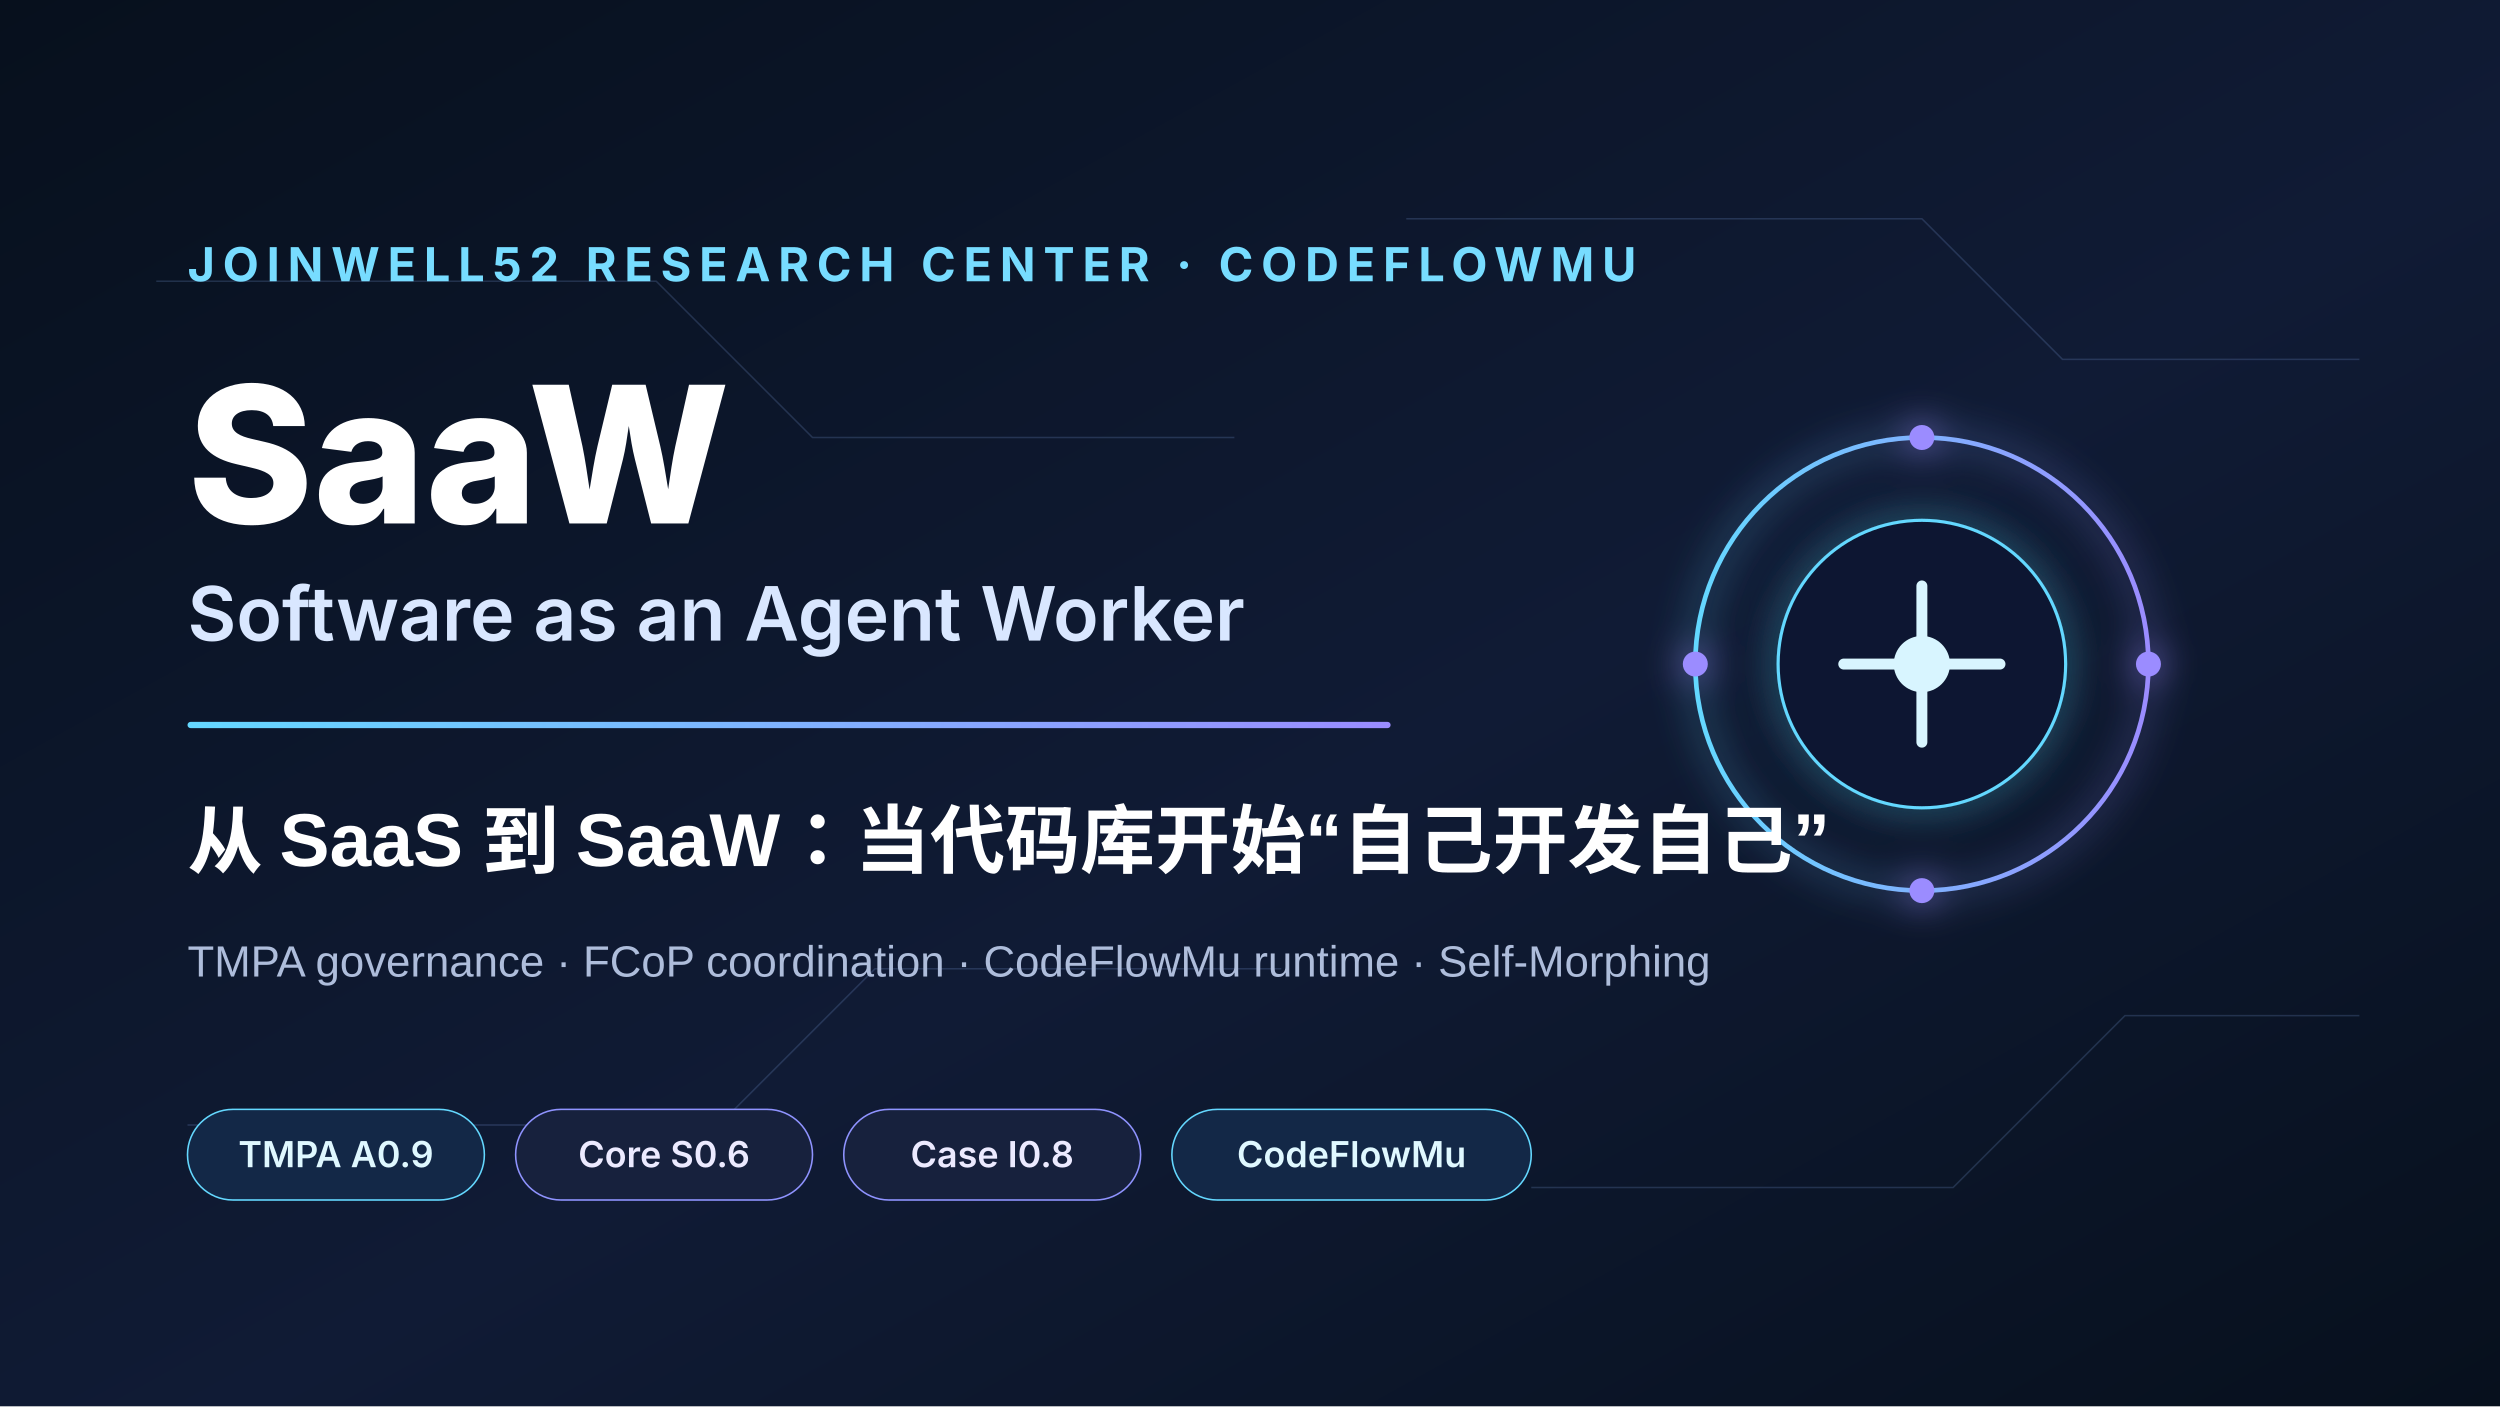
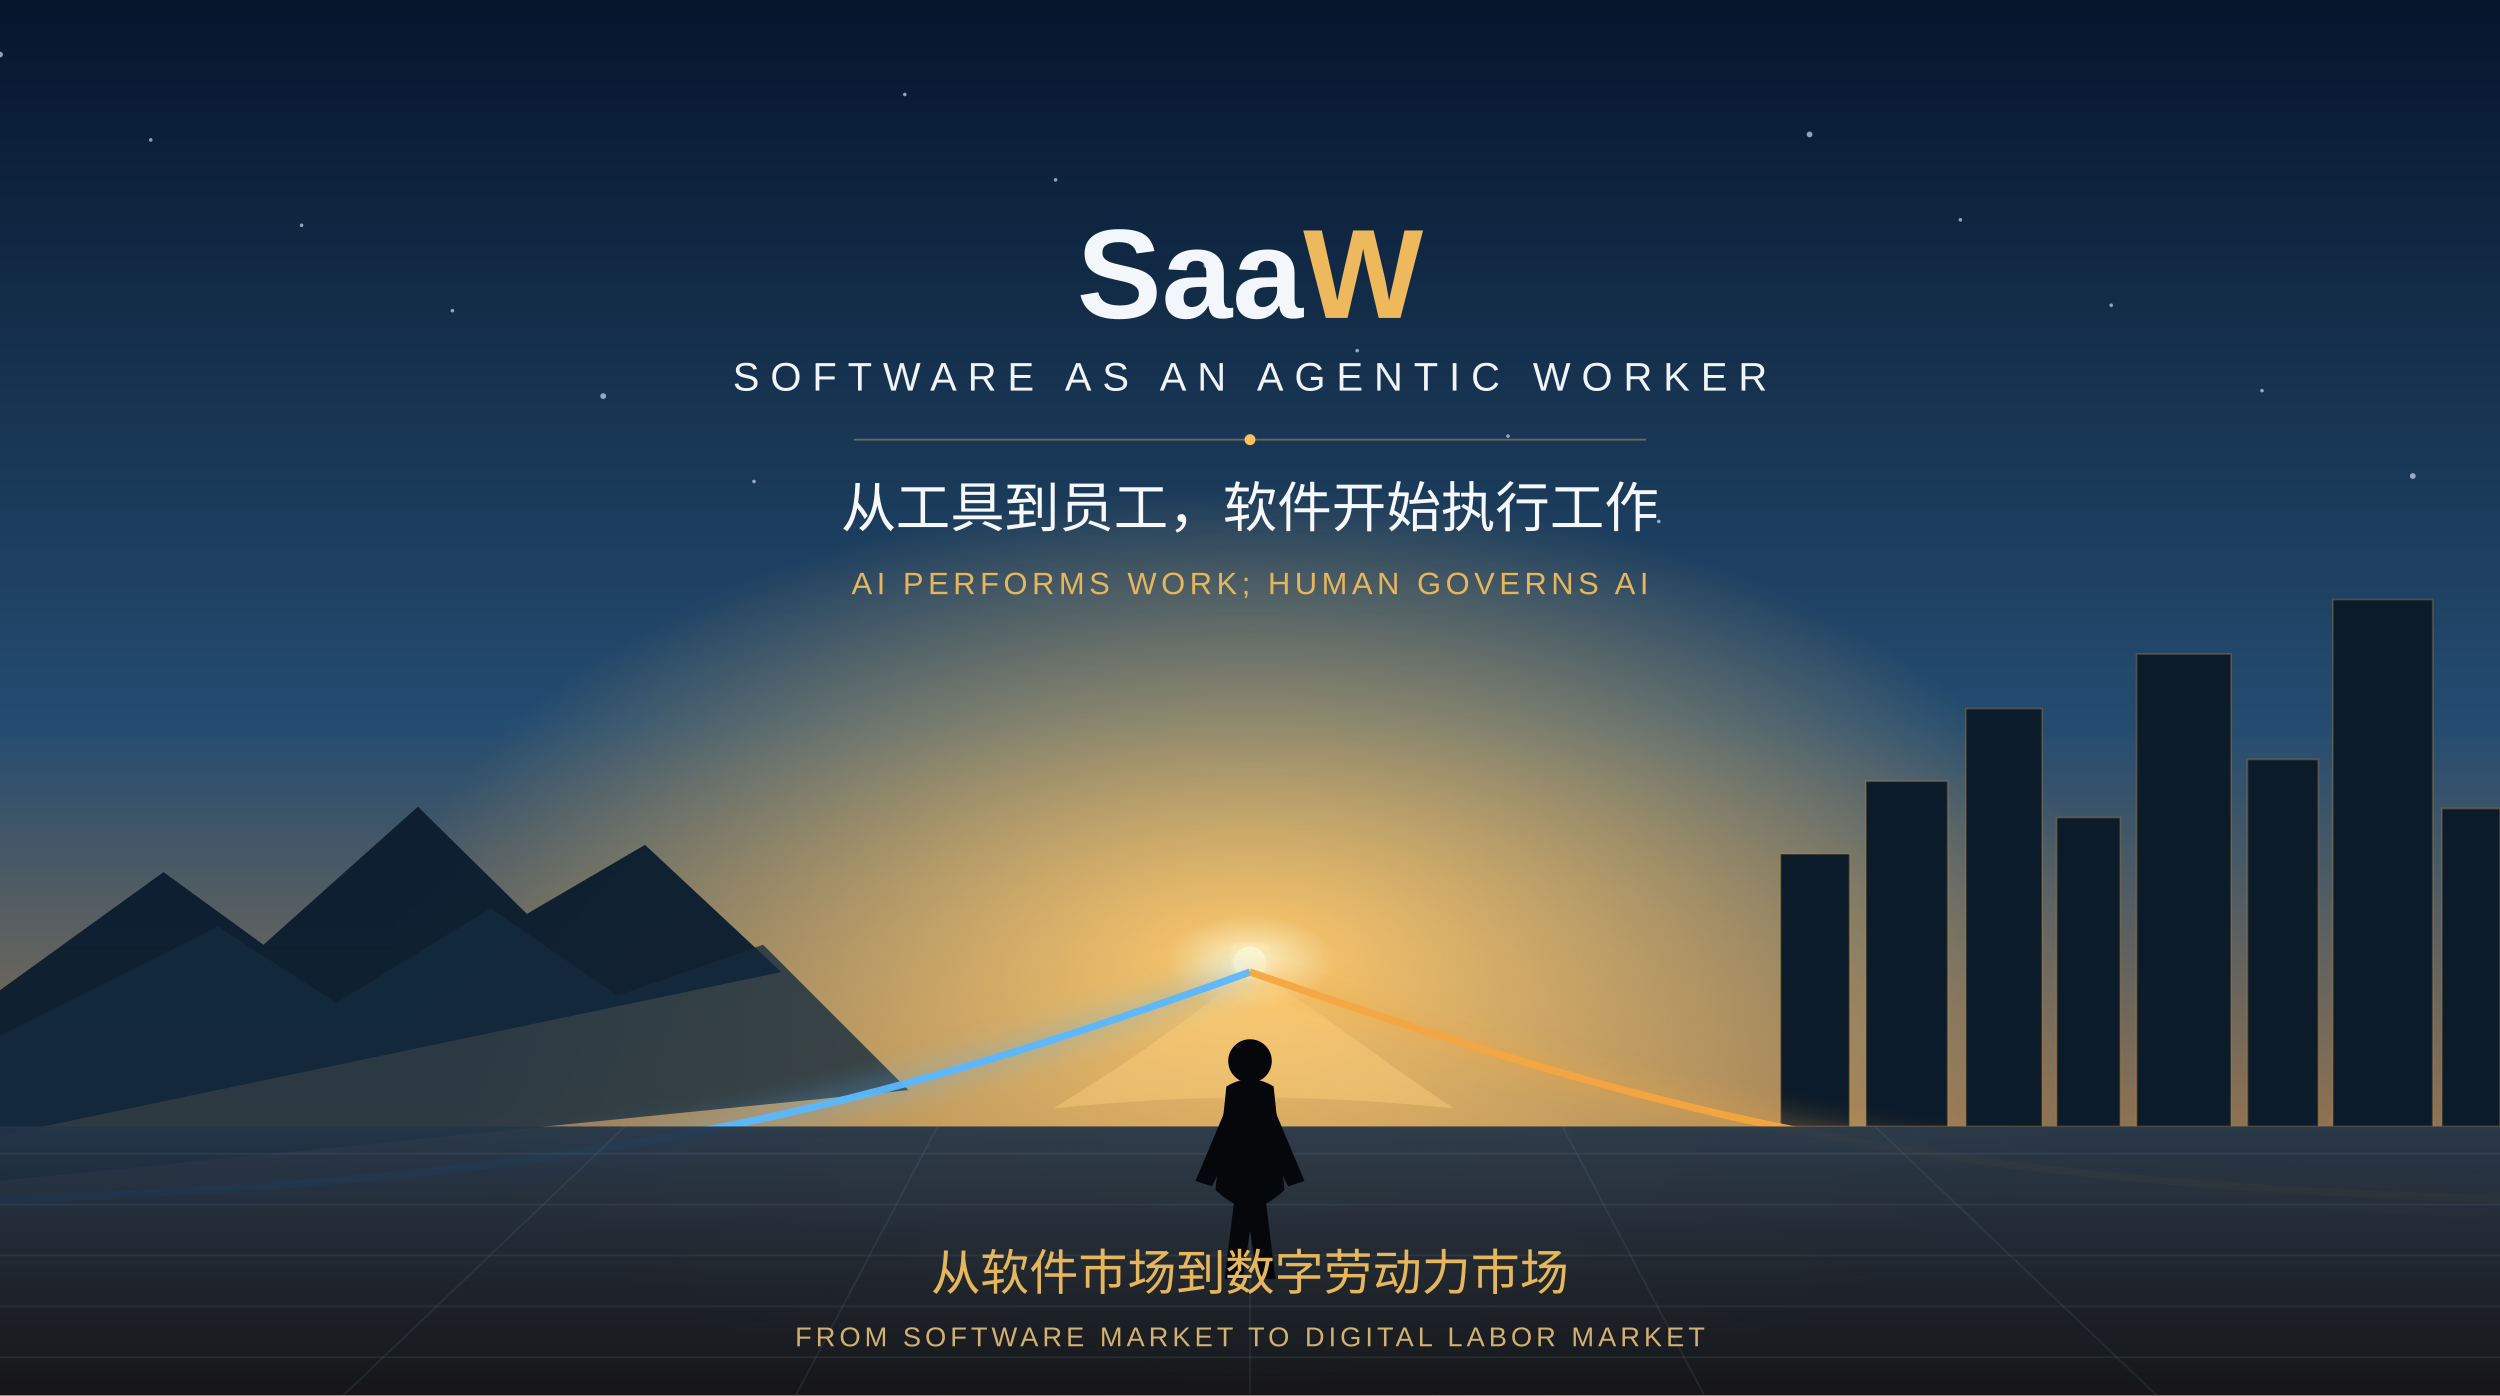
- <svg xmlns="http://www.w3.org/2000/svg" width="1600" height="900" viewBox="0 0 1600 900" role="img" aria-labelledby="title desc">
+ <svg xmlns="http://www.w3.org/2000/svg" width="1376" height="768" viewBox="0 0 1376 768">
  <defs>
-     <linearGradient id="bg" x1="0" y1="0" x2="1" y2="1">
-       <stop offset="0" stop-color="#07101d" />
-       <stop offset="0.55" stop-color="#101b35" />
-       <stop offset="1" stop-color="#07101d" />
+     <linearGradient id="sky" x1="0" y1="0" x2="0" y2="1">
+       <stop offset="0" stop-color="#06152c" />
+       <stop offset=".52" stop-color="#244c70" />
+       <stop offset="1" stop-color="#d68c3e" />
    </linearGradient>
-     <linearGradient id="accent" x1="0" y1="0" x2="1" y2="0">
-       <stop offset="0" stop-color="#64d8ff" />
-       <stop offset="1" stop-color="#9b8cff" />
+     <radialGradient id="sun" cx="50%" cy="69%" r="34%">
+       <stop offset="0" stop-color="#fff7d1" stop-opacity="1" />
+       <stop offset=".1" stop-color="#ffc96b" stop-opacity=".9" />
+       <stop offset="1" stop-color="#ffc96b" stop-opacity="0" />
+     </radialGradient>
+     <linearGradient id="floor" x1="0" y1="0" x2="0" y2="1">
+       <stop offset="0" stop-color="#223448" />
+       <stop offset="1" stop-color="#050b14" />
    </linearGradient>
    <filter id="glow">
-       <feGaussianBlur stdDeviation="12" result="b" />
+       <feGaussianBlur stdDeviation="8" result="b" />
      <feMerge>
        <feMergeNode in="b" />
        <feMergeNode in="SourceGraphic" />
      </feMerge>
    </filter>
  </defs>
-   <rect width="1600" height="900" fill="url(#bg)" />
-   <g opacity=".18" stroke="#8fb7ff" fill="none">
-     <path d="M100 180H420L520 280H790" />
-     <path d="M900 140H1230L1320 230H1510" />
-     <path d="M120 720H460L560 620H820" />
-     <path d="M980 760H1250L1360 650H1510" />
+   <rect width="1376" height="768" fill="url(#sky)" />
+   <rect width="1376" height="768" fill="url(#sun)" />
+   <g fill="#d8e8ff" opacity=".65">
+     <circle cx="0" cy="30" r="1.6" />
+     <circle cx="83" cy="77" r="1" />
+     <circle cx="166" cy="124" r="1" />
+     <circle cx="249" cy="171" r="1" />
+     <circle cx="332" cy="218" r="1.6" />
+     <circle cx="415" cy="265" r="1" />
+     <circle cx="498" cy="52" r="1" />
+     <circle cx="581" cy="99" r="1" />
+     <circle cx="664" cy="146" r="1.6" />
+     <circle cx="747" cy="193" r="1" />
+     <circle cx="830" cy="240" r="1" />
+     <circle cx="913" cy="287" r="1" />
+     <circle cx="996" cy="74" r="1.6" />
+     <circle cx="1079" cy="121" r="1" />
+     <circle cx="1162" cy="168" r="1" />
+     <circle cx="1245" cy="215" r="1" />
+     <circle cx="1328" cy="262" r="1.6" />
  </g>
-   <g transform="translate(1060 255)" filter="url(#glow)">
-     <circle cx="170" cy="170" r="145" fill="none" stroke="url(#accent)" stroke-width="3" />
-     <circle cx="170" cy="170" r="92" fill="#0d1830" stroke="#64d8ff" stroke-width="2" />
-     <path d="M120 170h100M170 120v100" stroke="#d8f5ff" stroke-width="7" stroke-linecap="round" />
-     <circle cx="170" cy="170" r="18" fill="#d8f5ff" />
-     <g fill="#9b8cff">
-       <circle cx="170" cy="25" r="8" />
-       <circle cx="315" cy="170" r="8" />
-       <circle cx="170" cy="315" r="8" />
-       <circle cx="25" cy="170" r="8" />
-     </g>
+   <path d="M0 545 L90 480 145 520 230 444 290 503 355 465 430 535 0 625Z" fill="#0b1c2e" opacity=".95" />
+   <path d="M0 570 L120 510 185 552 270 500 340 548 420 520 500 600 0 650Z" fill="#132a3d" opacity=".78" />
+   <g fill="#0c1b2a" stroke="#d69a47" stroke-opacity=".28" stroke-width="1">
+     <rect x="980" y="470" width="38" height="150" />
+     <rect x="1027" y="430" width="45" height="190" />
+     <rect x="1082" y="390" width="42" height="230" />
+     <rect x="1132" y="450" width="35" height="170" />
+     <rect x="1176" y="360" width="52" height="260" />
+     <rect x="1237" y="418" width="39" height="202" />
+     <rect x="1284" y="330" width="55" height="290" />
+     <rect x="1344" y="445" width="32" height="175" />
  </g>
-   <text x="120" y="180" fill="#77dcff" font-family="Inter,Arial,sans-serif" font-size="30" font-weight="700" letter-spacing="5">JOINWELL52 RESEARCH CENTER · CODEFLOWMU</text>
-   <text x="120" y="335" fill="#ffffff" font-family="Inter,Arial,sans-serif" font-size="122" font-weight="800">SaaW</text>
-   <text x="120" y="410" fill="#d9e7ff" font-family="Inter,Arial,sans-serif" font-size="48" font-weight="600">Software as an Agent Worker</text>
-   <rect x="120" y="462" width="770" height="4" rx="2" fill="url(#accent)" />
-   <text x="120" y="555" fill="#ffffff" font-family="Noto Sans SC,Microsoft YaHei,Arial,sans-serif" font-size="48" font-weight="700">从 SaaS 到 SaaW：当代码库开始“自己开发自己”</text>
-   <text x="120" y="625" fill="#aebddb" font-family="Noto Sans SC,Microsoft YaHei,Arial,sans-serif" font-size="28">TMPA governance · FCoP coordination · CodeFlowMu runtime · Self-Morphing</text>
-   <g transform="translate(120 710)" font-family="Inter,Arial,sans-serif" font-size="23" font-weight="600">
-     <rect width="190" height="58" rx="29" fill="#132847" stroke="#64d8ff" />
-     <text x="95" y="37" text-anchor="middle" fill="#dff8ff">TMPA A0.9</text>
-     <rect x="210" width="190" height="58" rx="29" fill="#17213d" stroke="#8f93ff" />
-     <text x="305" y="37" text-anchor="middle" fill="#eceaff">Core S0.6</text>
-     <rect x="420" width="190" height="58" rx="29" fill="#17213d" stroke="#8f93ff" />
-     <text x="515" y="37" text-anchor="middle" fill="#eceaff">Case I0.8</text>
-     <rect x="630" width="230" height="58" rx="29" fill="#132847" stroke="#64d8ff" />
-     <text x="745" y="37" text-anchor="middle" fill="#dff8ff">CodeFlowMu</text>
+   <circle cx="688" cy="530" r="9" fill="#fff8d3" filter="url(#glow)" />
+   <path d="M688 533 C650 565 620 585 580 610 C660 602 718 602 800 610 C755 580 726 556 688 533Z" fill="#ffd27c" opacity=".42" />
+   <path d="M0 660 C330 650 480 610 688 535" fill="none" stroke="#59b8ff" stroke-width="4" opacity=".95" filter="url(#glow)" />
+   <path d="M1376 660 C1040 650 905 610 688 535" fill="none" stroke="#f4a640" stroke-width="4" opacity=".95" filter="url(#glow)" />
+   <path d="M0 620 H1376 V768 H0Z" fill="url(#floor)" opacity=".92" />
+   <g stroke="#6d8193" stroke-opacity=".15" stroke-width="1">
+     <line x1="0" y1="635" x2="1376" y2="635" />
+     <line x1="0" y1="663" x2="1376" y2="663" />
+     <line x1="0" y1="691" x2="1376" y2="691" />
+     <line x1="0" y1="719" x2="1376" y2="719" />
+     <line x1="0" y1="747" x2="1376" y2="747" />
+     <line x1="688" y1="620" x2="688" y2="768" />
+     <line x1="516" y1="620" x2="438" y2="768" />
+     <line x1="860" y1="620" x2="938" y2="768" />
+     <line x1="344" y1="620" x2="189" y2="768" />
+     <line x1="1032" y1="620" x2="1187" y2="768" />
  </g>
+   <g fill="#05070a">
+     <circle cx="688" cy="584" r="12" />
+     <path d="M675 598 Q688 590 701 598 L707 655 Q696 665 688 665 Q680 665 669 655Z" />
+     <path d="M674 612 L658 650 L667 653 L681 625Z" />
+     <path d="M702 612 L718 650 L709 653 L695 625Z" />
+     <path d="M680 655 L674 704 L684 704 L690 664Z" />
+     <path d="M696 655 L702 704 L692 704 L686 664Z" />
+   </g>
+   <text x="688" y="175" text-anchor="middle" font-family="Arial, Helvetica, sans-serif" font-weight="700" font-size="70" fill="#f3f6fa">Saa<tspan fill="#eeb85d">W</tspan>
+   </text>
+   <text x="688" y="215" text-anchor="middle" font-family="Arial, Helvetica, sans-serif" font-size="22" letter-spacing="6" fill="#f0f3f7">SOFTWARE AS AN AGENTIC WORKER</text>
+   <line x1="470" y1="242" x2="906" y2="242" stroke="#d9a54e" stroke-opacity=".45" />
+   <circle cx="688" cy="242" r="3" fill="#ffc15d" filter="url(#glow)" />
+   <text x="688" y="290" text-anchor="middle" font-family="Arial, Microsoft YaHei, sans-serif" font-size="30" fill="#f5f7fa">从工具到员工，软件开始执行工作</text>
+   <text x="688" y="327" text-anchor="middle" font-family="Arial, Helvetica, sans-serif" font-size="17" letter-spacing="2.5" fill="#e5b65c">AI PERFORMS WORK; HUMAN GOVERNS AI</text>
+   <text x="688" y="710" text-anchor="middle" font-family="Arial, Microsoft YaHei, sans-serif" font-size="27" fill="#e5b65c">从软件市场到数字劳动力市场</text>
+   <text x="688" y="741" text-anchor="middle" font-family="Arial, Helvetica, sans-serif" font-size="15" letter-spacing="2.2" fill="#d2b06f">FROM SOFTWARE MARKET TO DIGITAL LABOR MARKET</text>
</svg>
